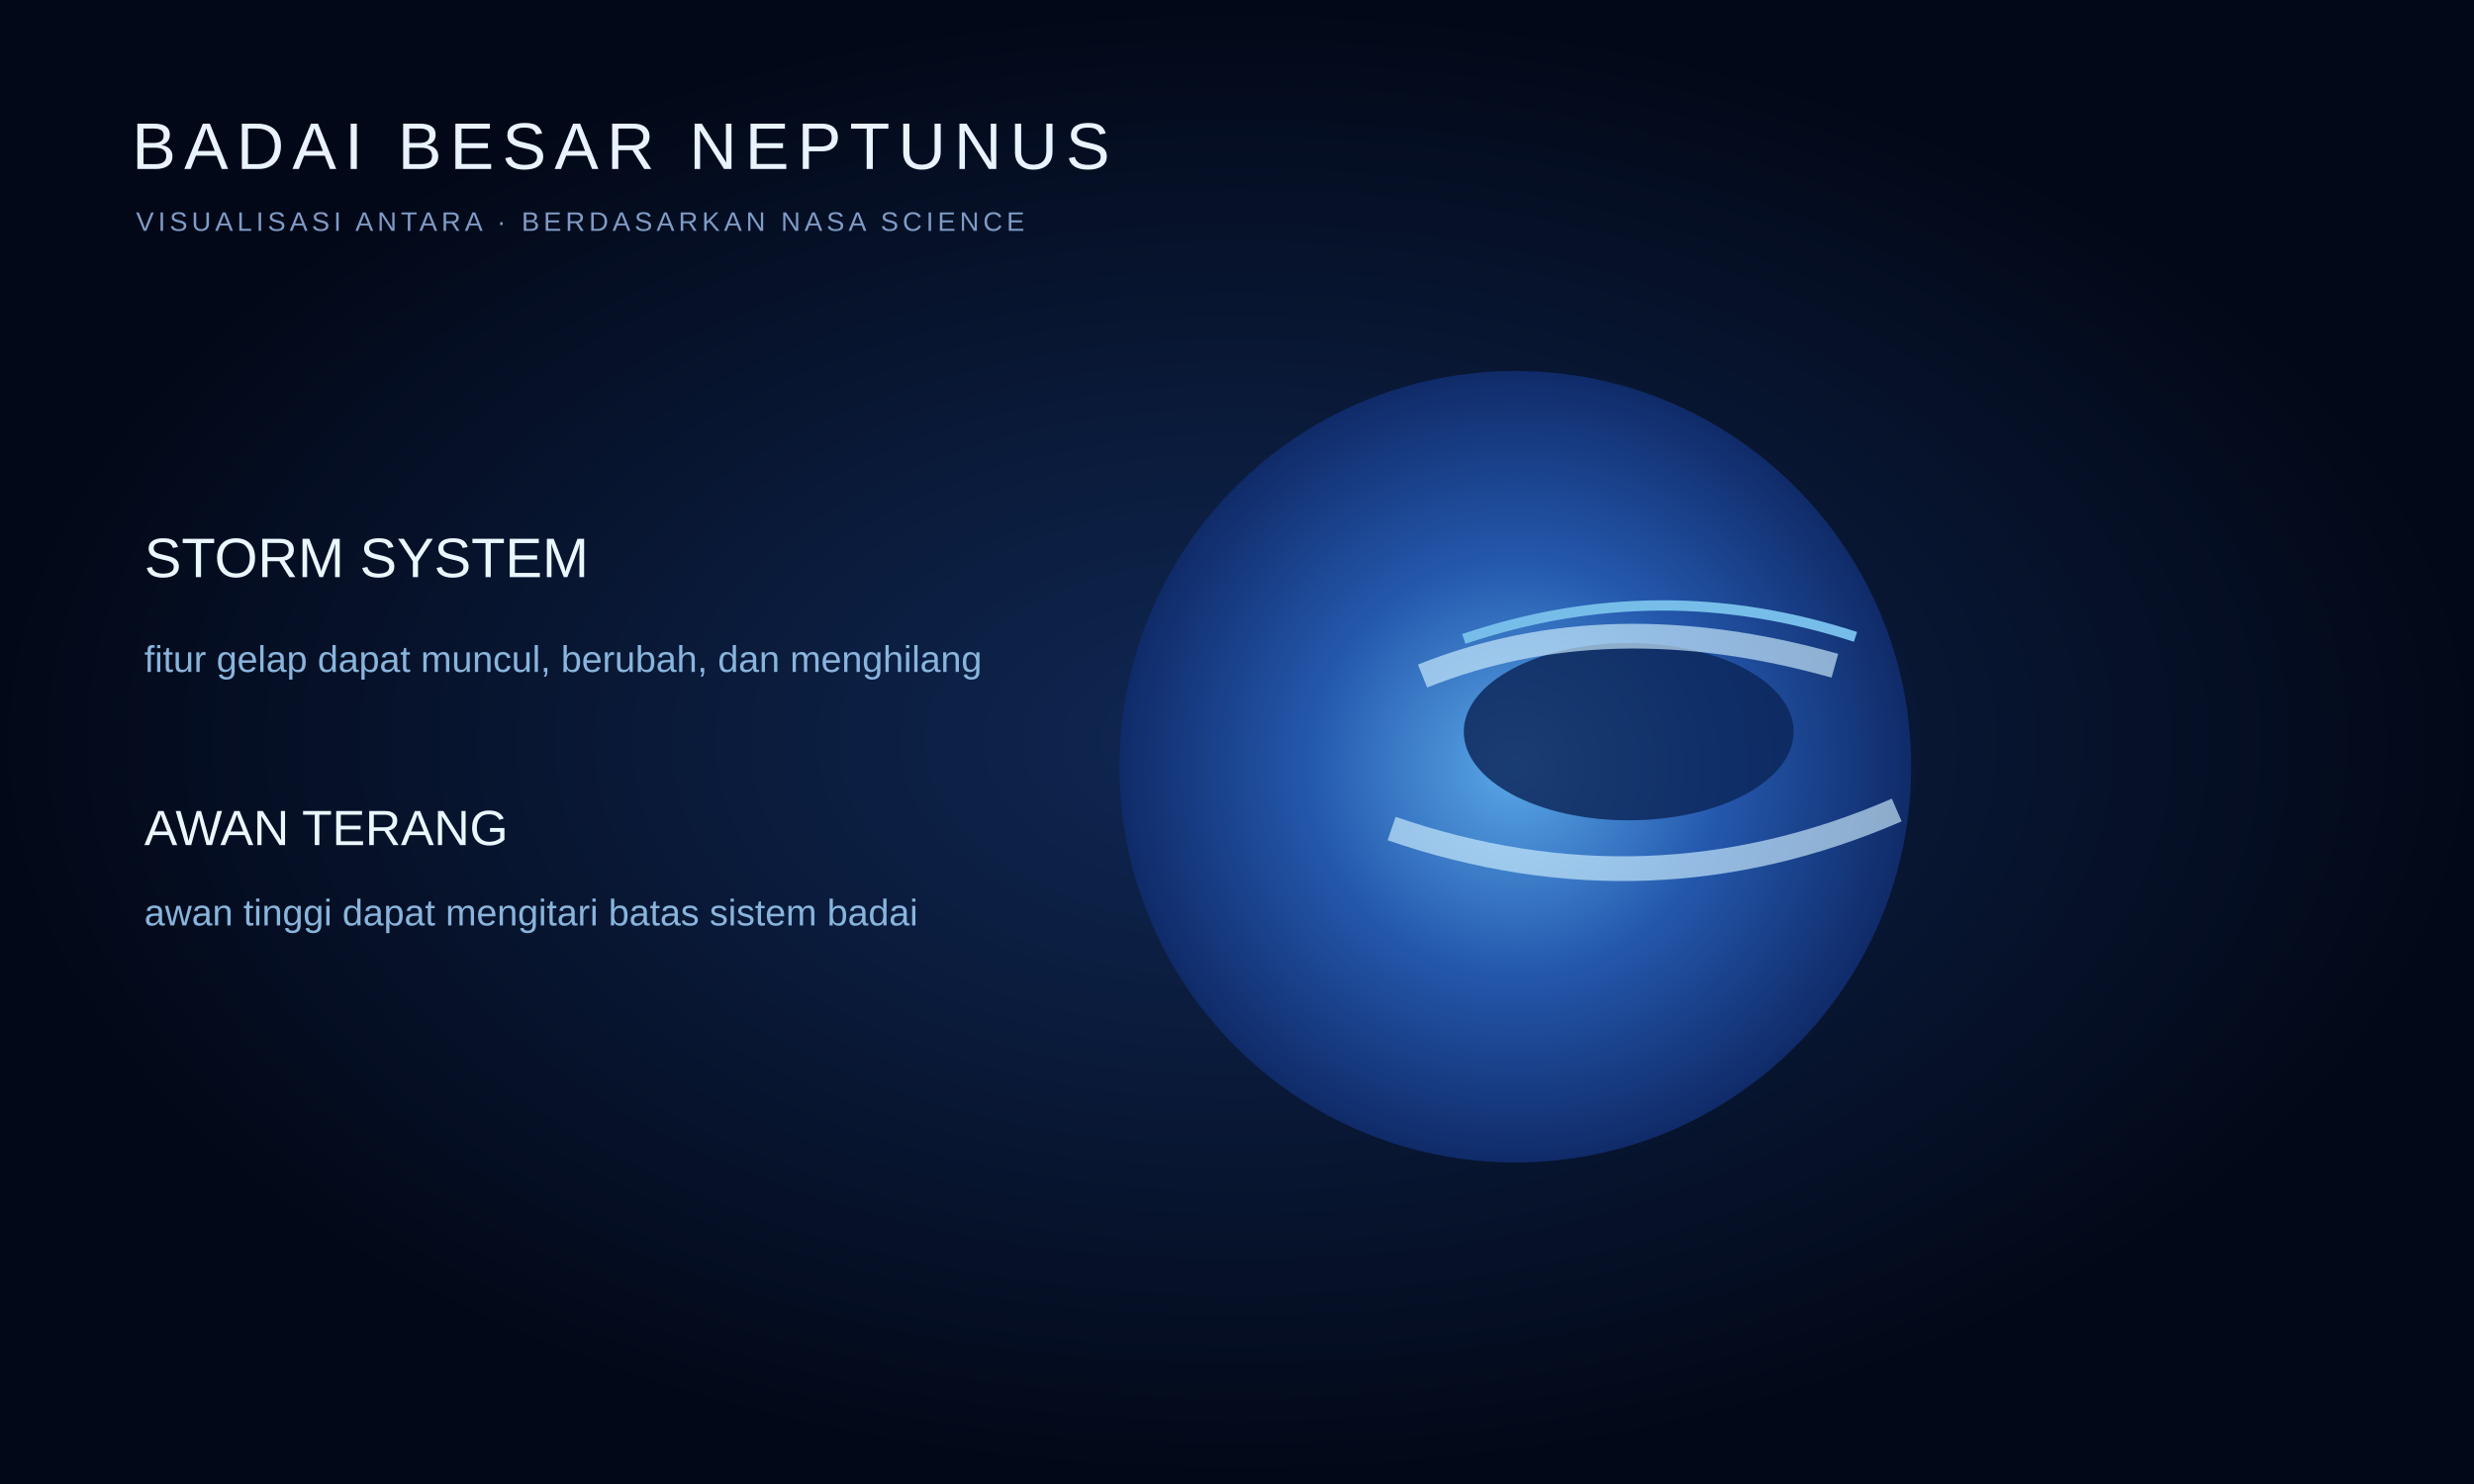
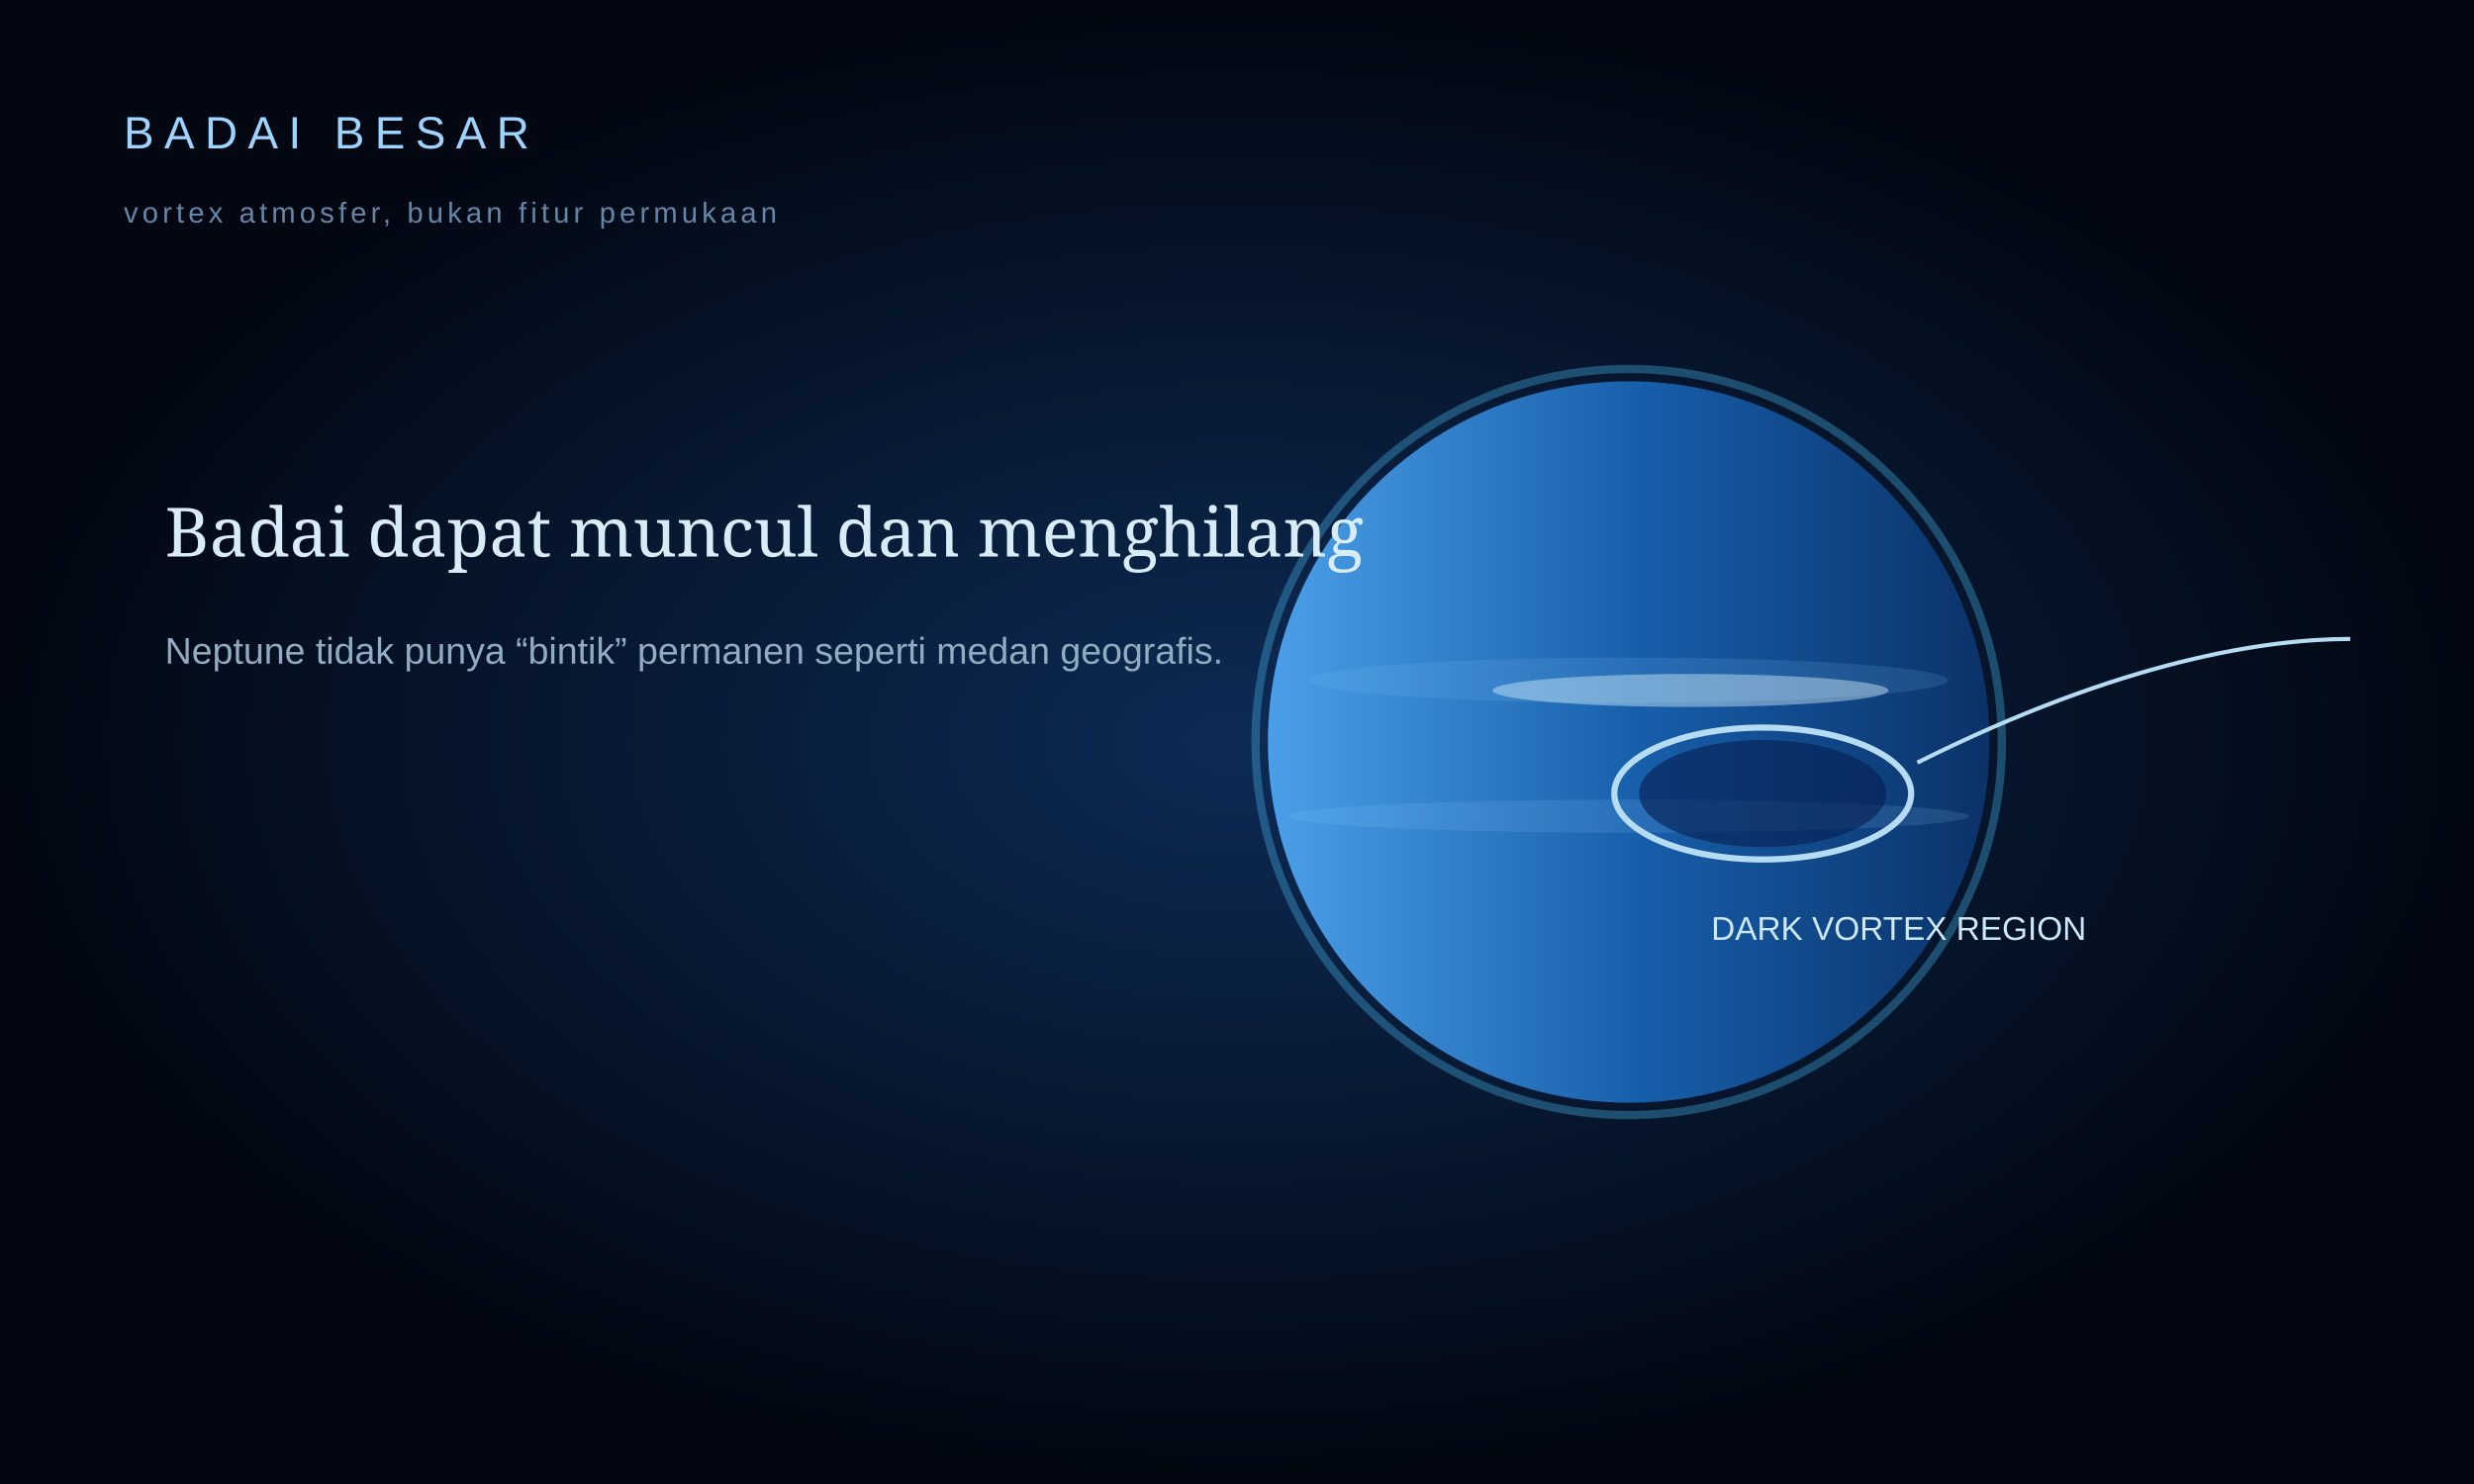
- <svg xmlns="http://www.w3.org/2000/svg" viewBox="0 0 1200 720">
+ <svg xmlns="http://www.w3.org/2000/svg" viewBox="0 0 1200 720" role="img" aria-label="Badai Besar">
  <defs>
    <radialGradient id="bg">
-       <stop stop-color="#102854" />
-       <stop offset="1" stop-color="#020817" />
+       <stop offset="0" stop-color="#0d2b55" />
+       <stop offset="1" stop-color="#020711" />
    </radialGradient>
-     <radialGradient id="n">
-       <stop stop-color="#5aa8e8" />
-       <stop offset=".52" stop-color="#2458ad" />
-       <stop offset="1" stop-color="#102b69" />
-     </radialGradient>
-     <filter id="g">
-       <feGaussianBlur stdDeviation="7" />
+     <linearGradient id="blue">
+       <stop stop-color="#4b9fe8" />
+       <stop offset=".52" stop-color="#175eaa" />
+       <stop offset="1" stop-color="#0b3268" />
+     </linearGradient>
+     <filter id="glow">
+       <feGaussianBlur stdDeviation="10" />
    </filter>
  </defs>
  <rect width="1200" height="720" fill="url(#bg)" />
-   <text x="64" y="82" fill="#e8f3ff" font-family="Arial" font-size="32" letter-spacing="4">BADAI BESAR NEPTUNUS</text>
-   <text x="66" y="112" fill="#7f9cc6" font-family="Arial" font-size="13" letter-spacing="2">VISUALISASI ANTARA · BERDASARKAN NASA SCIENCE</text>
-   <circle cx="735" cy="372" r="192" fill="url(#n)" />
-   <ellipse cx="790" cy="355" rx="80" ry="43" fill="#0b2558" opacity=".82" />
-   <path d="M690 328 Q780 292 890 323M675 402 Q800 445 920 393" stroke="#d0efff" stroke-width="12" fill="none" opacity=".65" />
-   <path d="M710 310 Q805 278 900 309" stroke="#76bee9" stroke-width="5" fill="none" />
-   <text x="70" y="280" fill="#eaf7ff" font-family="Arial" font-size="27">STORM SYSTEM</text>
-   <text x="70" y="326" fill="#89b5dc" font-family="Arial" font-size="18">fitur gelap dapat muncul, berubah, dan menghilang</text>
-   <text x="70" y="410" fill="#eaf7ff" font-family="Arial" font-size="24">AWAN TERANG</text>
-   <text x="70" y="449" fill="#89b5dc" font-family="Arial" font-size="18">awan tinggi dapat mengitari batas sistem badai</text>
+   <text x="60" y="72" fill="#9ed4ff" font-size="22" font-family="Arial" letter-spacing="5">BADAI BESAR</text>
+   <text x="60" y="108" fill="#6686a7" font-size="14" font-family="Arial" letter-spacing="2">vortex atmosfer, bukan fitur permukaan</text>
+   <circle cx="790" cy="360" r="175" fill="url(#blue)" />
+   <ellipse cx="790" cy="330" rx="155" ry="11" fill="#7bc1f0" opacity=".16" />
+   <ellipse cx="790" cy="396" rx="165" ry="8" fill="#8fd6ff" opacity=".14" />
+   <ellipse cx="855" cy="385" rx="60" ry="26" fill="#051f52" opacity=".62" />
+   <ellipse cx="820" cy="335" rx="96" ry="8" fill="#dff8ff" opacity=".42" />
+   <circle cx="790" cy="360" r="181" fill="none" stroke="#4fc5ff" stroke-opacity=".32" stroke-width="4" />
+   <ellipse cx="855" cy="385" rx="72" ry="32" fill="none" stroke="#b5dcf3" stroke-width="3" />
+   <path d="M930 370C1030 320 1100 310 1140 310" fill="none" stroke="#b5dcf3" stroke-width="2" />
+   <text x="830" y="456" fill="#cde8f7" font-size="16" font-family="Arial">DARK VORTEX REGION</text>
+   <text x="80" y="270" fill="#d8ecf8" font-size="33" font-family="Georgia">Badai dapat muncul dan menghilang</text>
+   <text x="80" y="322" fill="#91acc0" font-size="18" font-family="Arial">Neptune tidak punya “bintik” permanen seperti medan geografis.</text>
</svg>
